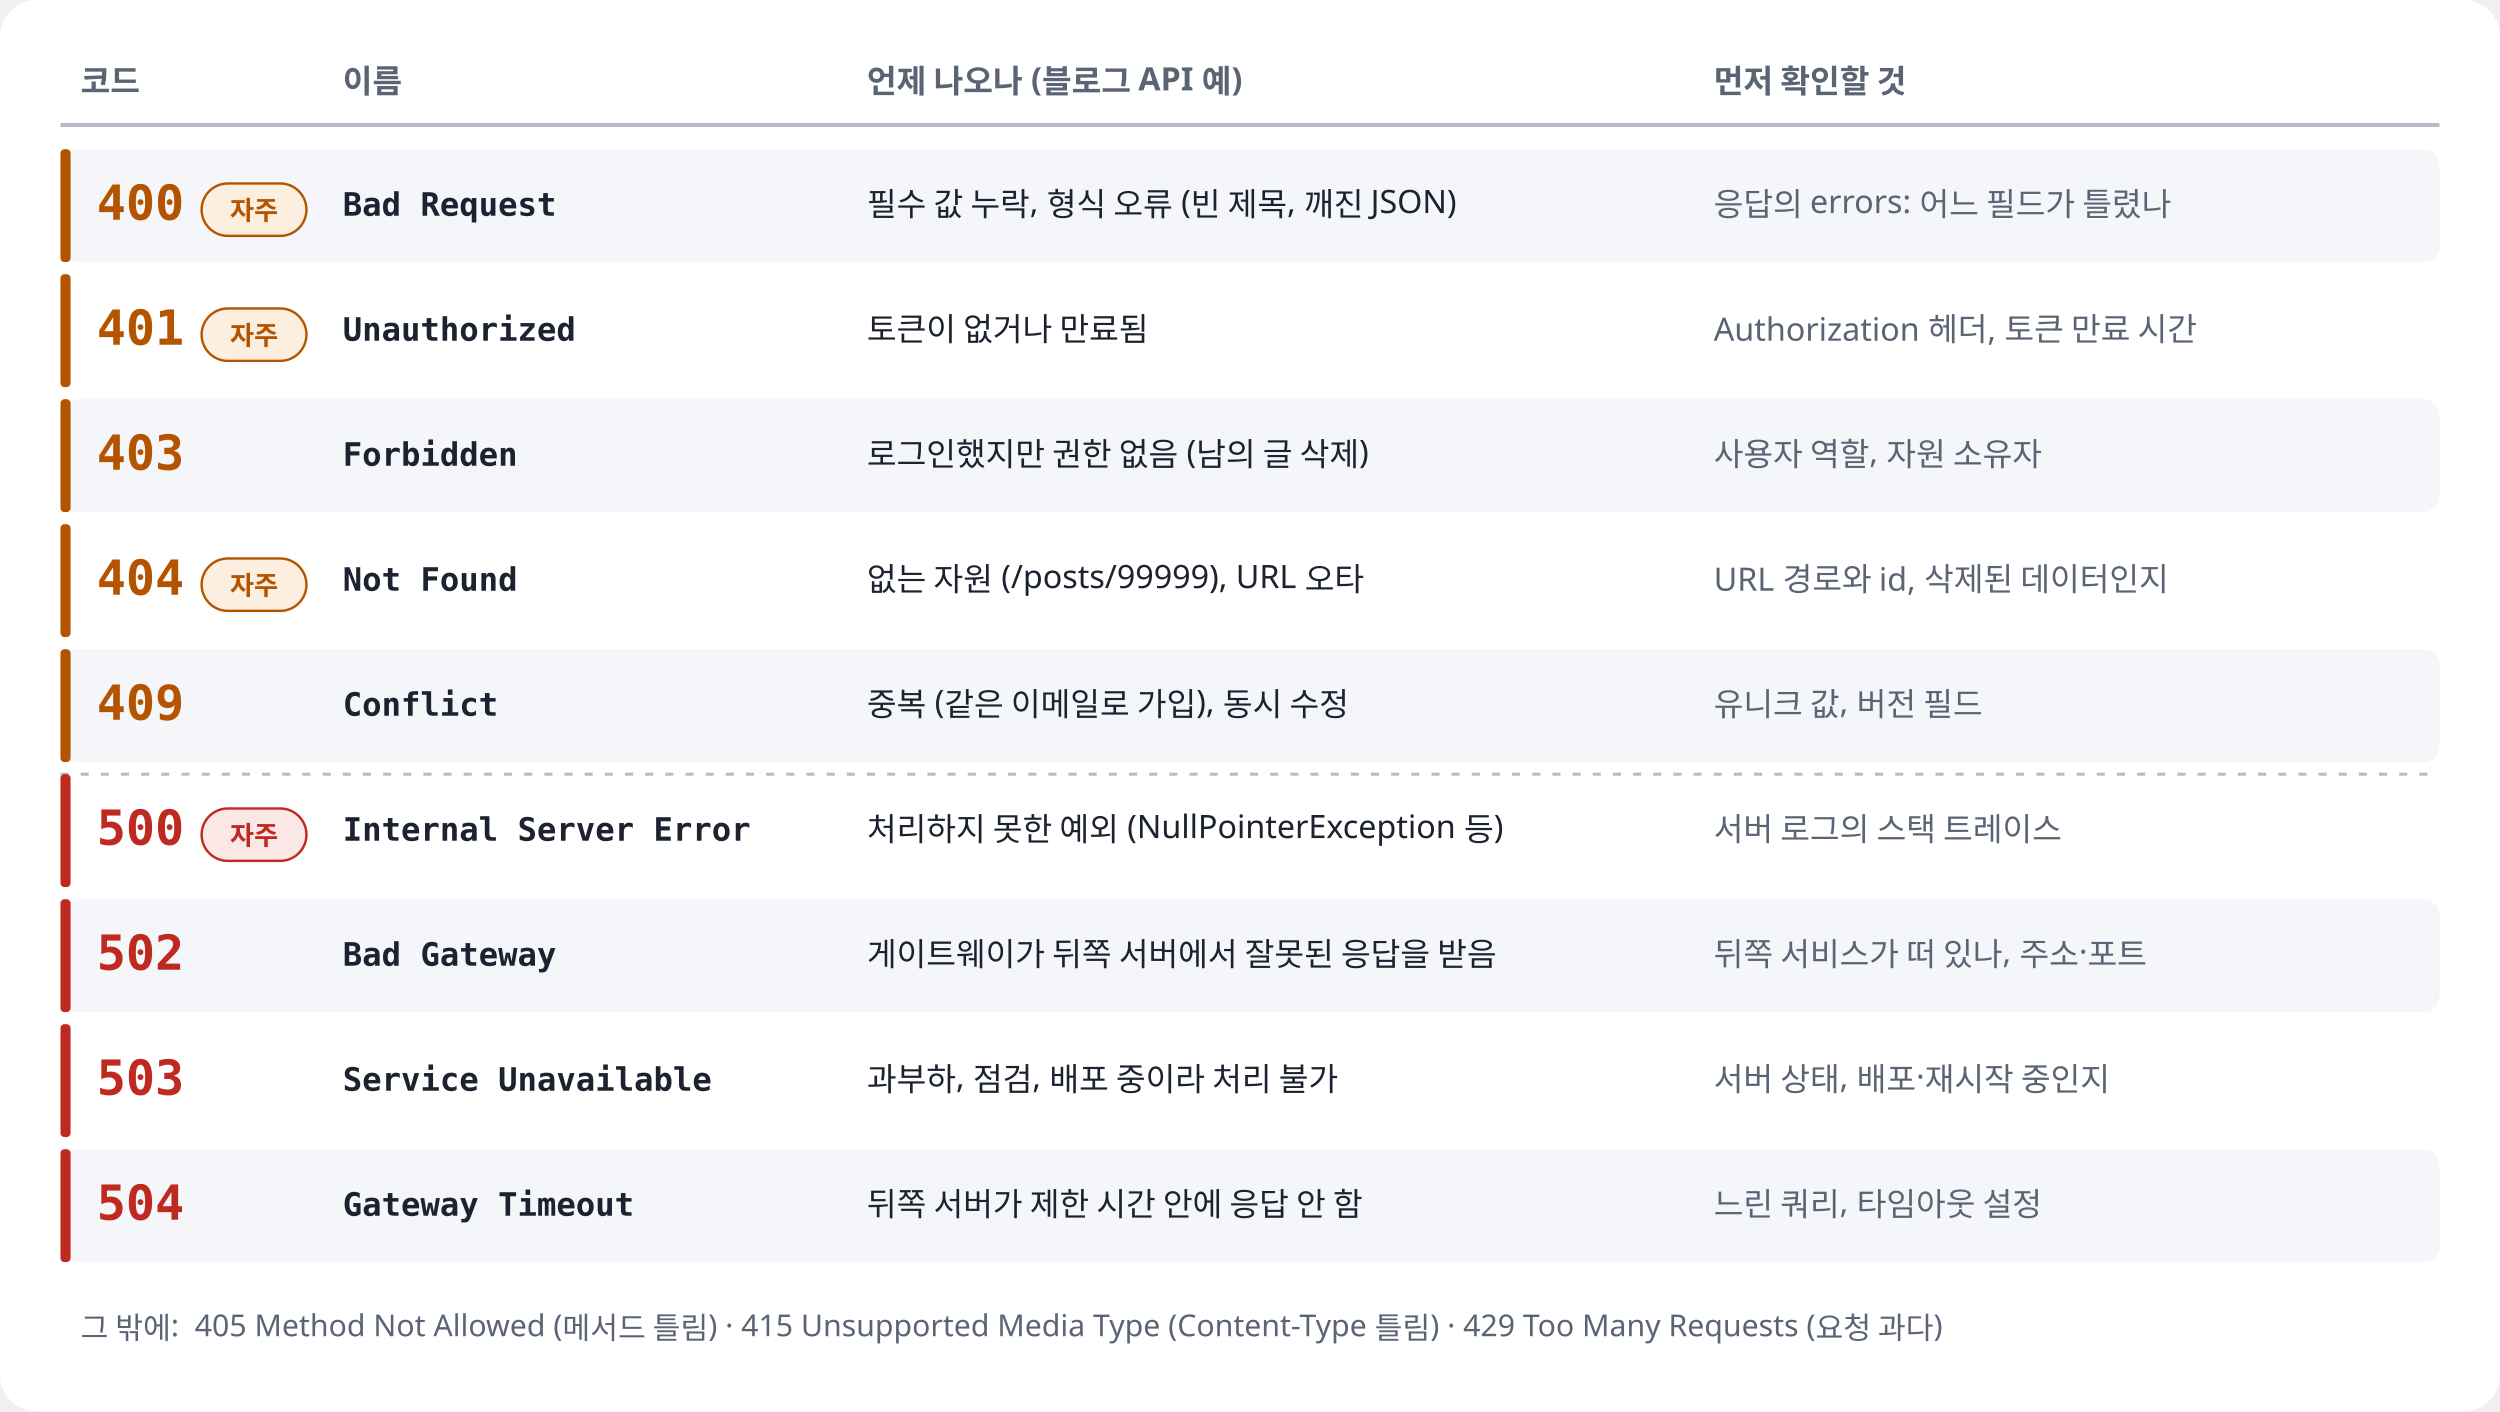
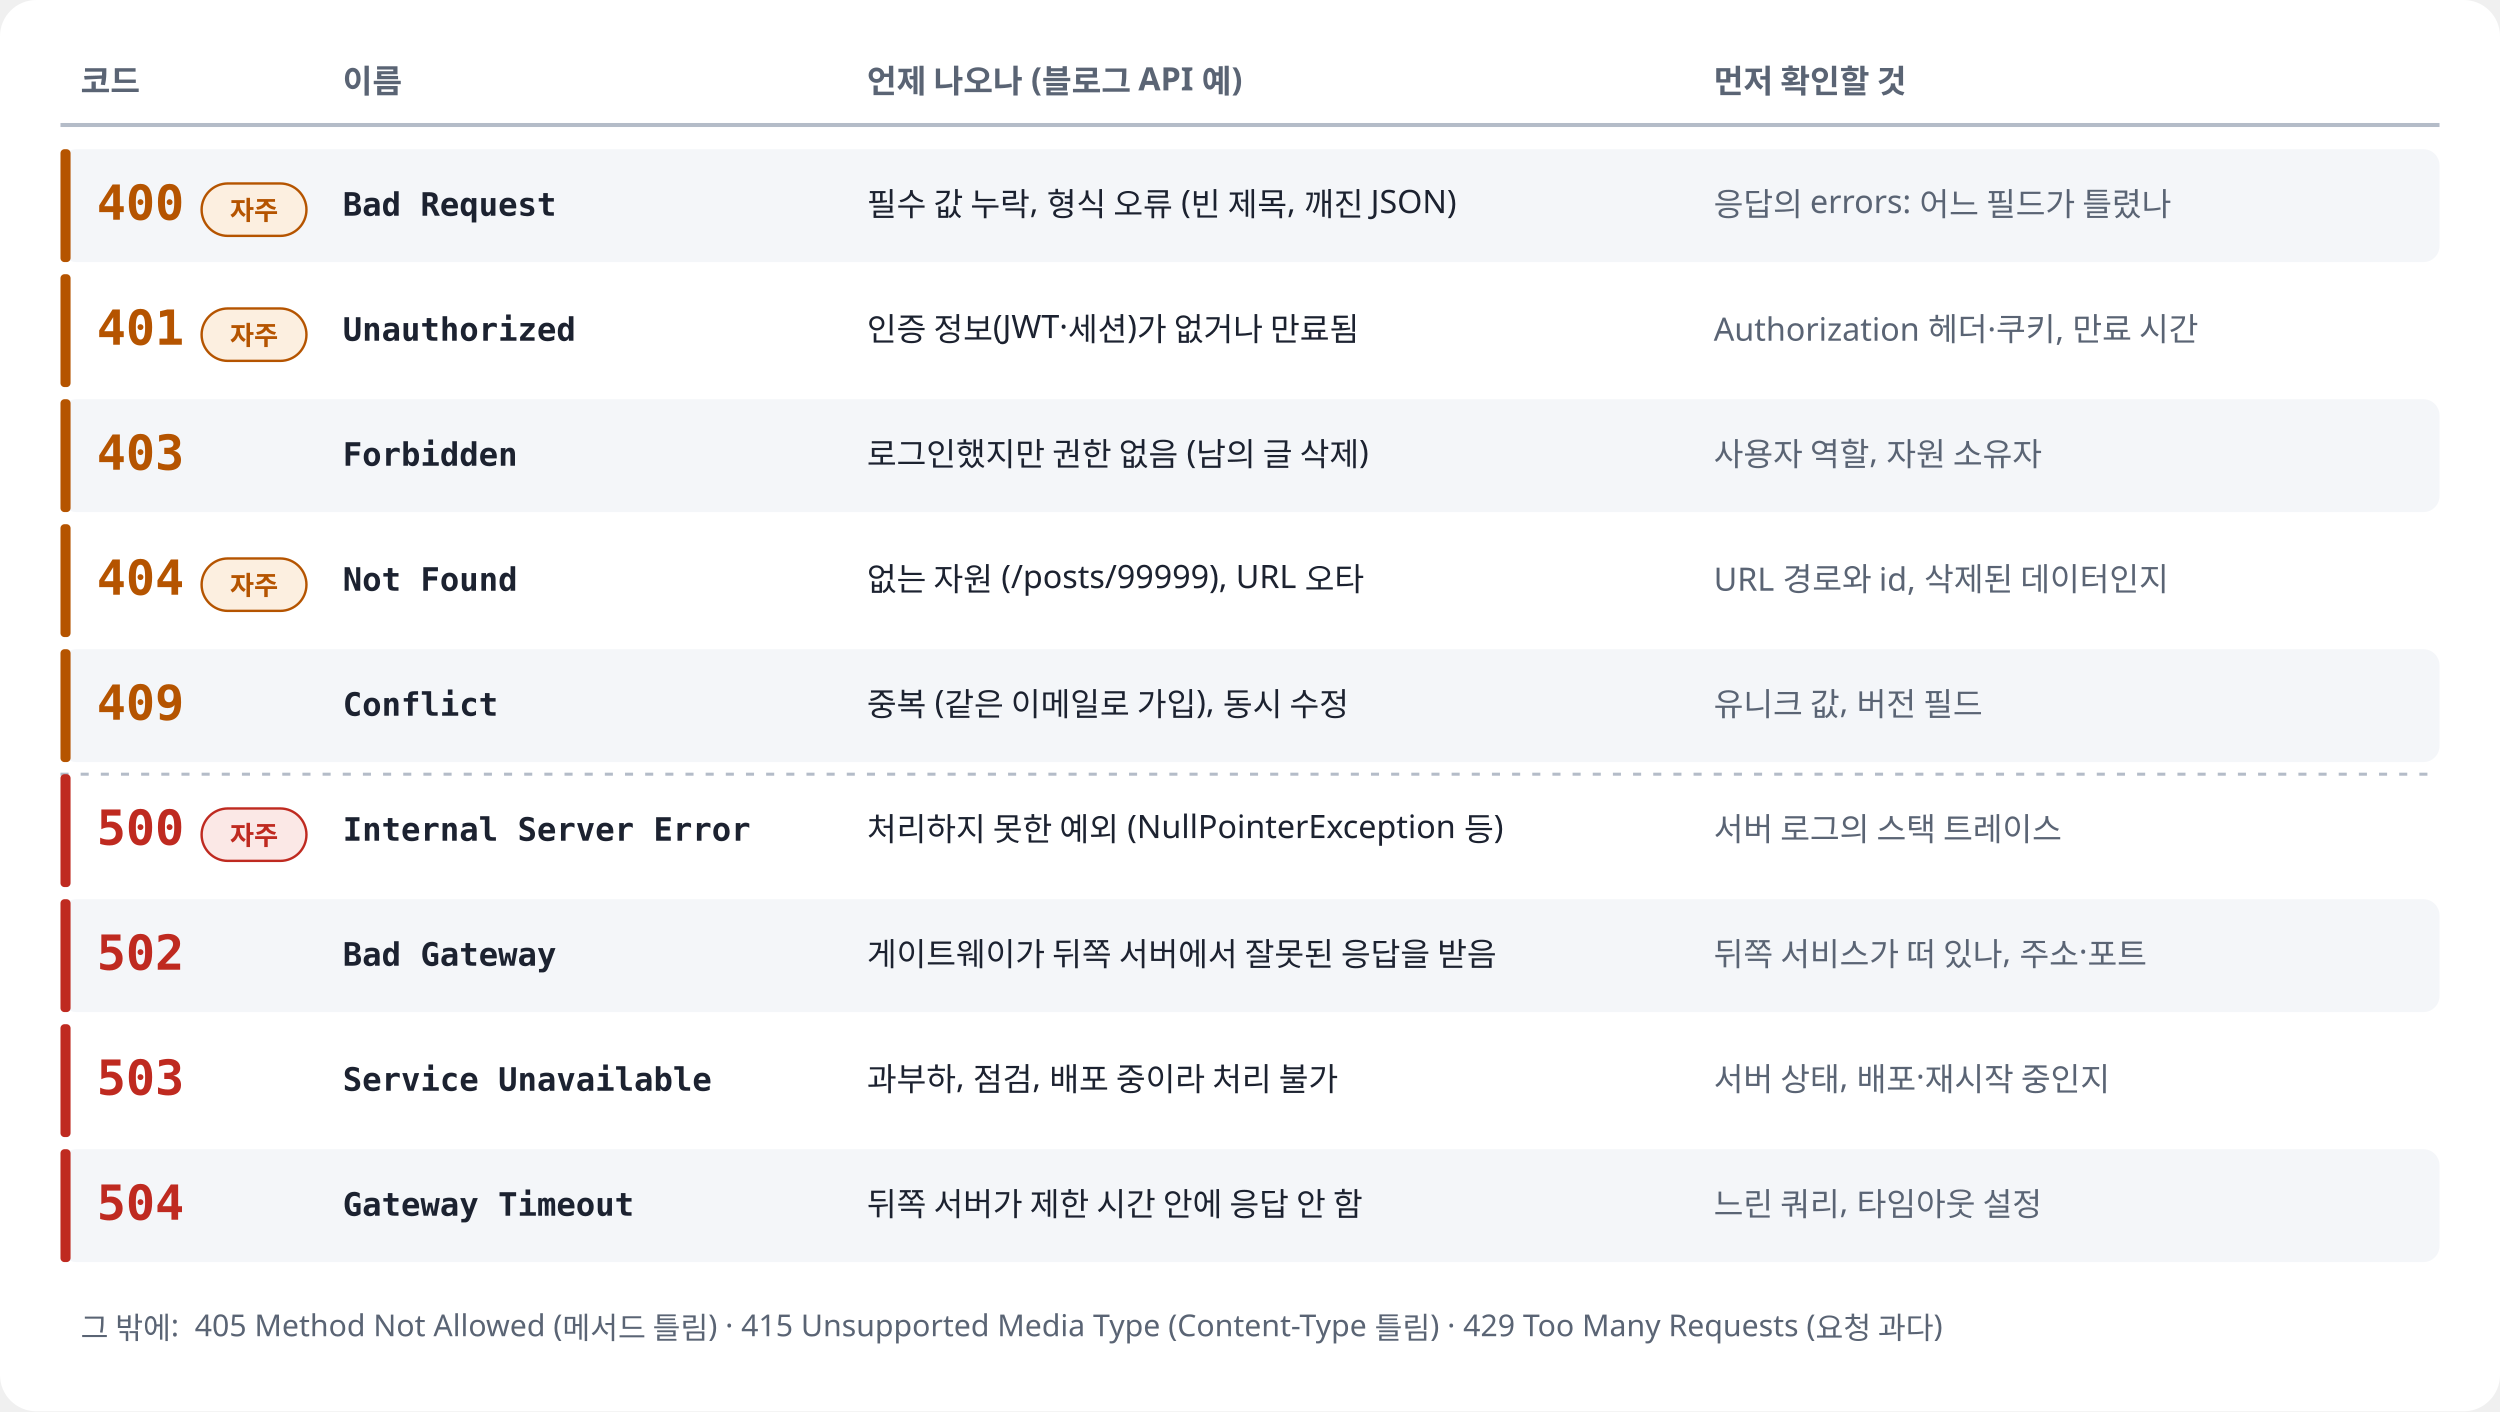
<svg xmlns="http://www.w3.org/2000/svg" viewBox="0 0 1240 700" width="1240" height="700" role="img" aria-label="실제로 자주 보는 에러 코드는 400, 401, 403, 404, 409와 500, 502, 503, 504이며, 코드마다 먼저 확인할 곳이 다르다.">
  <defs>
    <marker id="ah-ink" viewBox="0 0 10 10" refX="9" refY="5" markerWidth="12" markerHeight="12" markerUnits="userSpaceOnUse" orient="auto-start-reverse">
      <path d="M0,0 L10,5 L0,10 z" fill="#1C2230" />
    </marker>
    <marker id="ah-muted" viewBox="0 0 10 10" refX="9" refY="5" markerWidth="12" markerHeight="12" markerUnits="userSpaceOnUse" orient="auto-start-reverse">
      <path d="M0,0 L10,5 L0,10 z" fill="#5A6474" />
    </marker>
    <marker id="ah-blue" viewBox="0 0 10 10" refX="9" refY="5" markerWidth="12" markerHeight="12" markerUnits="userSpaceOnUse" orient="auto-start-reverse">
      <path d="M0,0 L10,5 L0,10 z" fill="#2459C2" />
    </marker>
    <marker id="ah-teal" viewBox="0 0 10 10" refX="9" refY="5" markerWidth="12" markerHeight="12" markerUnits="userSpaceOnUse" orient="auto-start-reverse">
      <path d="M0,0 L10,5 L0,10 z" fill="#0D7468" />
    </marker>
    <marker id="ah-violet" viewBox="0 0 10 10" refX="9" refY="5" markerWidth="12" markerHeight="12" markerUnits="userSpaceOnUse" orient="auto-start-reverse">
      <path d="M0,0 L10,5 L0,10 z" fill="#5B45B8" />
    </marker>
    <marker id="ah-green" viewBox="0 0 10 10" refX="9" refY="5" markerWidth="12" markerHeight="12" markerUnits="userSpaceOnUse" orient="auto-start-reverse">
      <path d="M0,0 L10,5 L0,10 z" fill="#1B7F3B" />
    </marker>
    <marker id="ah-orange" viewBox="0 0 10 10" refX="9" refY="5" markerWidth="12" markerHeight="12" markerUnits="userSpaceOnUse" orient="auto-start-reverse">
      <path d="M0,0 L10,5 L0,10 z" fill="#B55400" />
    </marker>
    <marker id="ah-red" viewBox="0 0 10 10" refX="9" refY="5" markerWidth="12" markerHeight="12" markerUnits="userSpaceOnUse" orient="auto-start-reverse">
      <path d="M0,0 L10,5 L0,10 z" fill="#BF2A20" />
    </marker>
  </defs>
  <rect x="0" y="0" width="1240" height="700" rx="18" fill="#FFFFFF" />
  <text x="40" y="46" font-family="'Noto Sans KR','Malgun Gothic','Apple SD Gothic Neo',sans-serif" font-size="16" font-weight="700" fill="#5A6474" text-anchor="start" xml:space="preserve">코드</text>
  <text x="170" y="46" font-family="'Noto Sans KR','Malgun Gothic','Apple SD Gothic Neo',sans-serif" font-size="16" font-weight="700" fill="#5A6474" text-anchor="start" xml:space="preserve">이름</text>
  <text x="430" y="46" font-family="'Noto Sans KR','Malgun Gothic','Apple SD Gothic Neo',sans-serif" font-size="16" font-weight="700" fill="#5A6474" text-anchor="start" xml:space="preserve">언제 나오나 (블로그 API 예)</text>
  <text x="850" y="46" font-family="'Noto Sans KR','Malgun Gothic','Apple SD Gothic Neo',sans-serif" font-size="16" font-weight="700" fill="#5A6474" text-anchor="start" xml:space="preserve">먼저 확인할 것</text>
  <line x1="30" y1="62" x2="1210" y2="62" stroke="#B4BCC8" stroke-width="2" />
  <rect x="30" y="74" width="1180" height="56" rx="8" fill="#F4F6F9" />
  <rect x="30" y="74" width="5" height="56" rx="2" fill="#B55400" />
  <text x="48" y="109" font-family="'JetBrains Mono','D2Coding',Consolas,'Noto Sans KR',monospace" font-size="24" font-weight="700" fill="#B55400" text-anchor="start" xml:space="preserve">400</text>
  <rect x="100" y="91" width="52" height="26" rx="13" fill="#FCEFE0" stroke="#B55400" stroke-width="1.2" />
  <text x="126" y="109" font-family="'Noto Sans KR','Malgun Gothic','Apple SD Gothic Neo',sans-serif" font-size="13" font-weight="700" fill="#B55400" text-anchor="middle" xml:space="preserve">자주</text>
  <text x="170" y="107" font-family="'JetBrains Mono','D2Coding',Consolas,'Noto Sans KR',monospace" font-size="16" font-weight="600" fill="#1C2230" text-anchor="start" xml:space="preserve">Bad Request</text>
  <text x="430" y="107" font-family="'Noto Sans KR','Malgun Gothic','Apple SD Gothic Neo',sans-serif" font-size="16" font-weight="400" fill="#1C2230" text-anchor="start" xml:space="preserve">필수 값 누락, 형식 오류 (빈 제목, 깨진 JSON)</text>
  <text x="850" y="107" font-family="'Noto Sans KR','Malgun Gothic','Apple SD Gothic Neo',sans-serif" font-size="16" font-weight="400" fill="#5A6474" text-anchor="start" xml:space="preserve">응답의 errors: 어느 필드가 틀렸나</text>
  <rect x="30" y="136" width="5" height="56" rx="2" fill="#B55400" />
  <text x="48" y="171" font-family="'JetBrains Mono','D2Coding',Consolas,'Noto Sans KR',monospace" font-size="24" font-weight="700" fill="#B55400" text-anchor="start" xml:space="preserve">401</text>
  <rect x="100" y="153" width="52" height="26" rx="13" fill="#FCEFE0" stroke="#B55400" stroke-width="1.2" />
  <text x="126" y="171" font-family="'Noto Sans KR','Malgun Gothic','Apple SD Gothic Neo',sans-serif" font-size="13" font-weight="700" fill="#B55400" text-anchor="middle" xml:space="preserve">자주</text>
  <text x="170" y="169" font-family="'JetBrains Mono','D2Coding',Consolas,'Noto Sans KR',monospace" font-size="16" font-weight="600" fill="#1C2230" text-anchor="start" xml:space="preserve">Unauthorized</text>
-   <text x="430" y="169" font-family="'Noto Sans KR','Malgun Gothic','Apple SD Gothic Neo',sans-serif" font-size="16" font-weight="400" fill="#1C2230" text-anchor="start" xml:space="preserve">토큰이 없거나 만료됨</text>
-   <text x="850" y="169" font-family="'Noto Sans KR','Malgun Gothic','Apple SD Gothic Neo',sans-serif" font-size="16" font-weight="400" fill="#5A6474" text-anchor="start" xml:space="preserve">Authorization 헤더, 토큰 만료 시간</text>
+   <text x="430" y="169" font-family="'Noto Sans KR','Malgun Gothic','Apple SD Gothic Neo',sans-serif" font-size="16" font-weight="400" fill="#1C2230" text-anchor="start" xml:space="preserve">인증 정보(JWT·세션)가 없거나 만료됨</text>
+   <text x="850" y="169" font-family="'Noto Sans KR','Malgun Gothic','Apple SD Gothic Neo',sans-serif" font-size="16" font-weight="400" fill="#5A6474" text-anchor="start" xml:space="preserve">Authorization 헤더·쿠키, 만료 시간</text>
  <rect x="30" y="198" width="1180" height="56" rx="8" fill="#F4F6F9" />
  <rect x="30" y="198" width="5" height="56" rx="2" fill="#B55400" />
  <text x="48" y="233" font-family="'JetBrains Mono','D2Coding',Consolas,'Noto Sans KR',monospace" font-size="24" font-weight="700" fill="#B55400" text-anchor="start" xml:space="preserve">403</text>
  <text x="170" y="231" font-family="'JetBrains Mono','D2Coding',Consolas,'Noto Sans KR',monospace" font-size="16" font-weight="600" fill="#1C2230" text-anchor="start" xml:space="preserve">Forbidden</text>
  <text x="430" y="231" font-family="'Noto Sans KR','Malgun Gothic','Apple SD Gothic Neo',sans-serif" font-size="16" font-weight="400" fill="#1C2230" text-anchor="start" xml:space="preserve">로그인했지만 권한 없음 (남의 글 삭제)</text>
  <text x="850" y="231" font-family="'Noto Sans KR','Malgun Gothic','Apple SD Gothic Neo',sans-serif" font-size="16" font-weight="400" fill="#5A6474" text-anchor="start" xml:space="preserve">사용자 역할, 자원 소유자</text>
  <rect x="30" y="260" width="5" height="56" rx="2" fill="#B55400" />
  <text x="48" y="295" font-family="'JetBrains Mono','D2Coding',Consolas,'Noto Sans KR',monospace" font-size="24" font-weight="700" fill="#B55400" text-anchor="start" xml:space="preserve">404</text>
  <rect x="100" y="277" width="52" height="26" rx="13" fill="#FCEFE0" stroke="#B55400" stroke-width="1.2" />
  <text x="126" y="295" font-family="'Noto Sans KR','Malgun Gothic','Apple SD Gothic Neo',sans-serif" font-size="13" font-weight="700" fill="#B55400" text-anchor="middle" xml:space="preserve">자주</text>
  <text x="170" y="293" font-family="'JetBrains Mono','D2Coding',Consolas,'Noto Sans KR',monospace" font-size="16" font-weight="600" fill="#1C2230" text-anchor="start" xml:space="preserve">Not Found</text>
  <text x="430" y="293" font-family="'Noto Sans KR','Malgun Gothic','Apple SD Gothic Neo',sans-serif" font-size="16" font-weight="400" fill="#1C2230" text-anchor="start" xml:space="preserve">없는 자원 (/posts/99999), URL 오타</text>
  <text x="850" y="293" font-family="'Noto Sans KR','Malgun Gothic','Apple SD Gothic Neo',sans-serif" font-size="16" font-weight="400" fill="#5A6474" text-anchor="start" xml:space="preserve">URL 경로와 id, 삭제된 데이터인지</text>
  <rect x="30" y="322" width="1180" height="56" rx="8" fill="#F4F6F9" />
  <rect x="30" y="322" width="5" height="56" rx="2" fill="#B55400" />
  <text x="48" y="357" font-family="'JetBrains Mono','D2Coding',Consolas,'Noto Sans KR',monospace" font-size="24" font-weight="700" fill="#B55400" text-anchor="start" xml:space="preserve">409</text>
  <text x="170" y="355" font-family="'JetBrains Mono','D2Coding',Consolas,'Noto Sans KR',monospace" font-size="16" font-weight="600" fill="#1C2230" text-anchor="start" xml:space="preserve">Conflict</text>
  <text x="430" y="355" font-family="'Noto Sans KR','Malgun Gothic','Apple SD Gothic Neo',sans-serif" font-size="16" font-weight="400" fill="#1C2230" text-anchor="start" xml:space="preserve">중복 (같은 이메일로 가입), 동시 수정</text>
  <text x="850" y="355" font-family="'Noto Sans KR','Malgun Gothic','Apple SD Gothic Neo',sans-serif" font-size="16" font-weight="400" fill="#5A6474" text-anchor="start" xml:space="preserve">유니크 값, 버전 필드</text>
  <line x1="30" y1="384" x2="1210" y2="384" stroke="#B4BCC8" stroke-width="1.5" stroke-dasharray="4 6" />
  <rect x="30" y="384" width="5" height="56" rx="2" fill="#BF2A20" />
  <text x="48" y="419" font-family="'JetBrains Mono','D2Coding',Consolas,'Noto Sans KR',monospace" font-size="24" font-weight="700" fill="#BF2A20" text-anchor="start" xml:space="preserve">500</text>
  <rect x="100" y="401" width="52" height="26" rx="13" fill="#FBE8E6" stroke="#BF2A20" stroke-width="1.2" />
  <text x="126" y="419" font-family="'Noto Sans KR','Malgun Gothic','Apple SD Gothic Neo',sans-serif" font-size="13" font-weight="700" fill="#BF2A20" text-anchor="middle" xml:space="preserve">자주</text>
  <text x="170" y="417" font-family="'JetBrains Mono','D2Coding',Consolas,'Noto Sans KR',monospace" font-size="16" font-weight="600" fill="#1C2230" text-anchor="start" xml:space="preserve">Internal Server Error</text>
  <text x="430" y="417" font-family="'Noto Sans KR','Malgun Gothic','Apple SD Gothic Neo',sans-serif" font-size="16" font-weight="400" fill="#1C2230" text-anchor="start" xml:space="preserve">처리하지 못한 예외 (NullPointerException 등)</text>
  <text x="850" y="417" font-family="'Noto Sans KR','Malgun Gothic','Apple SD Gothic Neo',sans-serif" font-size="16" font-weight="400" fill="#5A6474" text-anchor="start" xml:space="preserve">서버 로그의 스택 트레이스</text>
  <rect x="30" y="446" width="1180" height="56" rx="8" fill="#F4F6F9" />
  <rect x="30" y="446" width="5" height="56" rx="2" fill="#BF2A20" />
  <text x="48" y="481" font-family="'JetBrains Mono','D2Coding',Consolas,'Noto Sans KR',monospace" font-size="24" font-weight="700" fill="#BF2A20" text-anchor="start" xml:space="preserve">502</text>
  <text x="170" y="479" font-family="'JetBrains Mono','D2Coding',Consolas,'Noto Sans KR',monospace" font-size="16" font-weight="600" fill="#1C2230" text-anchor="start" xml:space="preserve">Bad Gateway</text>
  <text x="430" y="479" font-family="'Noto Sans KR','Malgun Gothic','Apple SD Gothic Neo',sans-serif" font-size="16" font-weight="400" fill="#1C2230" text-anchor="start" xml:space="preserve">게이트웨이가 뒤쪽 서버에서 잘못된 응답을 받음</text>
  <text x="850" y="479" font-family="'Noto Sans KR','Malgun Gothic','Apple SD Gothic Neo',sans-serif" font-size="16" font-weight="400" fill="#5A6474" text-anchor="start" xml:space="preserve">뒤쪽 서비스가 떠 있나, 주소·포트</text>
  <rect x="30" y="508" width="5" height="56" rx="2" fill="#BF2A20" />
  <text x="48" y="543" font-family="'JetBrains Mono','D2Coding',Consolas,'Noto Sans KR',monospace" font-size="24" font-weight="700" fill="#BF2A20" text-anchor="start" xml:space="preserve">503</text>
  <text x="170" y="541" font-family="'JetBrains Mono','D2Coding',Consolas,'Noto Sans KR',monospace" font-size="16" font-weight="600" fill="#1C2230" text-anchor="start" xml:space="preserve">Service Unavailable</text>
  <text x="430" y="541" font-family="'Noto Sans KR','Malgun Gothic','Apple SD Gothic Neo',sans-serif" font-size="16" font-weight="400" fill="#1C2230" text-anchor="start" xml:space="preserve">과부하, 점검, 배포 중이라 처리 불가</text>
  <text x="850" y="541" font-family="'Noto Sans KR','Malgun Gothic','Apple SD Gothic Neo',sans-serif" font-size="16" font-weight="400" fill="#5A6474" text-anchor="start" xml:space="preserve">서버 상태, 배포·재시작 중인지</text>
  <rect x="30" y="570" width="1180" height="56" rx="8" fill="#F4F6F9" />
  <rect x="30" y="570" width="5" height="56" rx="2" fill="#BF2A20" />
  <text x="48" y="605" font-family="'JetBrains Mono','D2Coding',Consolas,'Noto Sans KR',monospace" font-size="24" font-weight="700" fill="#BF2A20" text-anchor="start" xml:space="preserve">504</text>
  <text x="170" y="603" font-family="'JetBrains Mono','D2Coding',Consolas,'Noto Sans KR',monospace" font-size="16" font-weight="600" fill="#1C2230" text-anchor="start" xml:space="preserve">Gateway Timeout</text>
  <text x="430" y="603" font-family="'Noto Sans KR','Malgun Gothic','Apple SD Gothic Neo',sans-serif" font-size="16" font-weight="400" fill="#1C2230" text-anchor="start" xml:space="preserve">뒤쪽 서버가 제한 시간 안에 응답 안 함</text>
  <text x="850" y="603" font-family="'Noto Sans KR','Malgun Gothic','Apple SD Gothic Neo',sans-serif" font-size="16" font-weight="400" fill="#5A6474" text-anchor="start" xml:space="preserve">느린 쿼리, 타임아웃 설정</text>
  <text x="40" y="664" font-family="'Noto Sans KR','Malgun Gothic','Apple SD Gothic Neo',sans-serif" font-size="15" font-weight="400" fill="#5A6474" text-anchor="start" xml:space="preserve">그 밖에:  405 Method Not Allowed (메서드 틀림) · 415 Unsupported Media Type (Content-Type 틀림) · 429 Too Many Requests (요청 과다)</text>
</svg>
